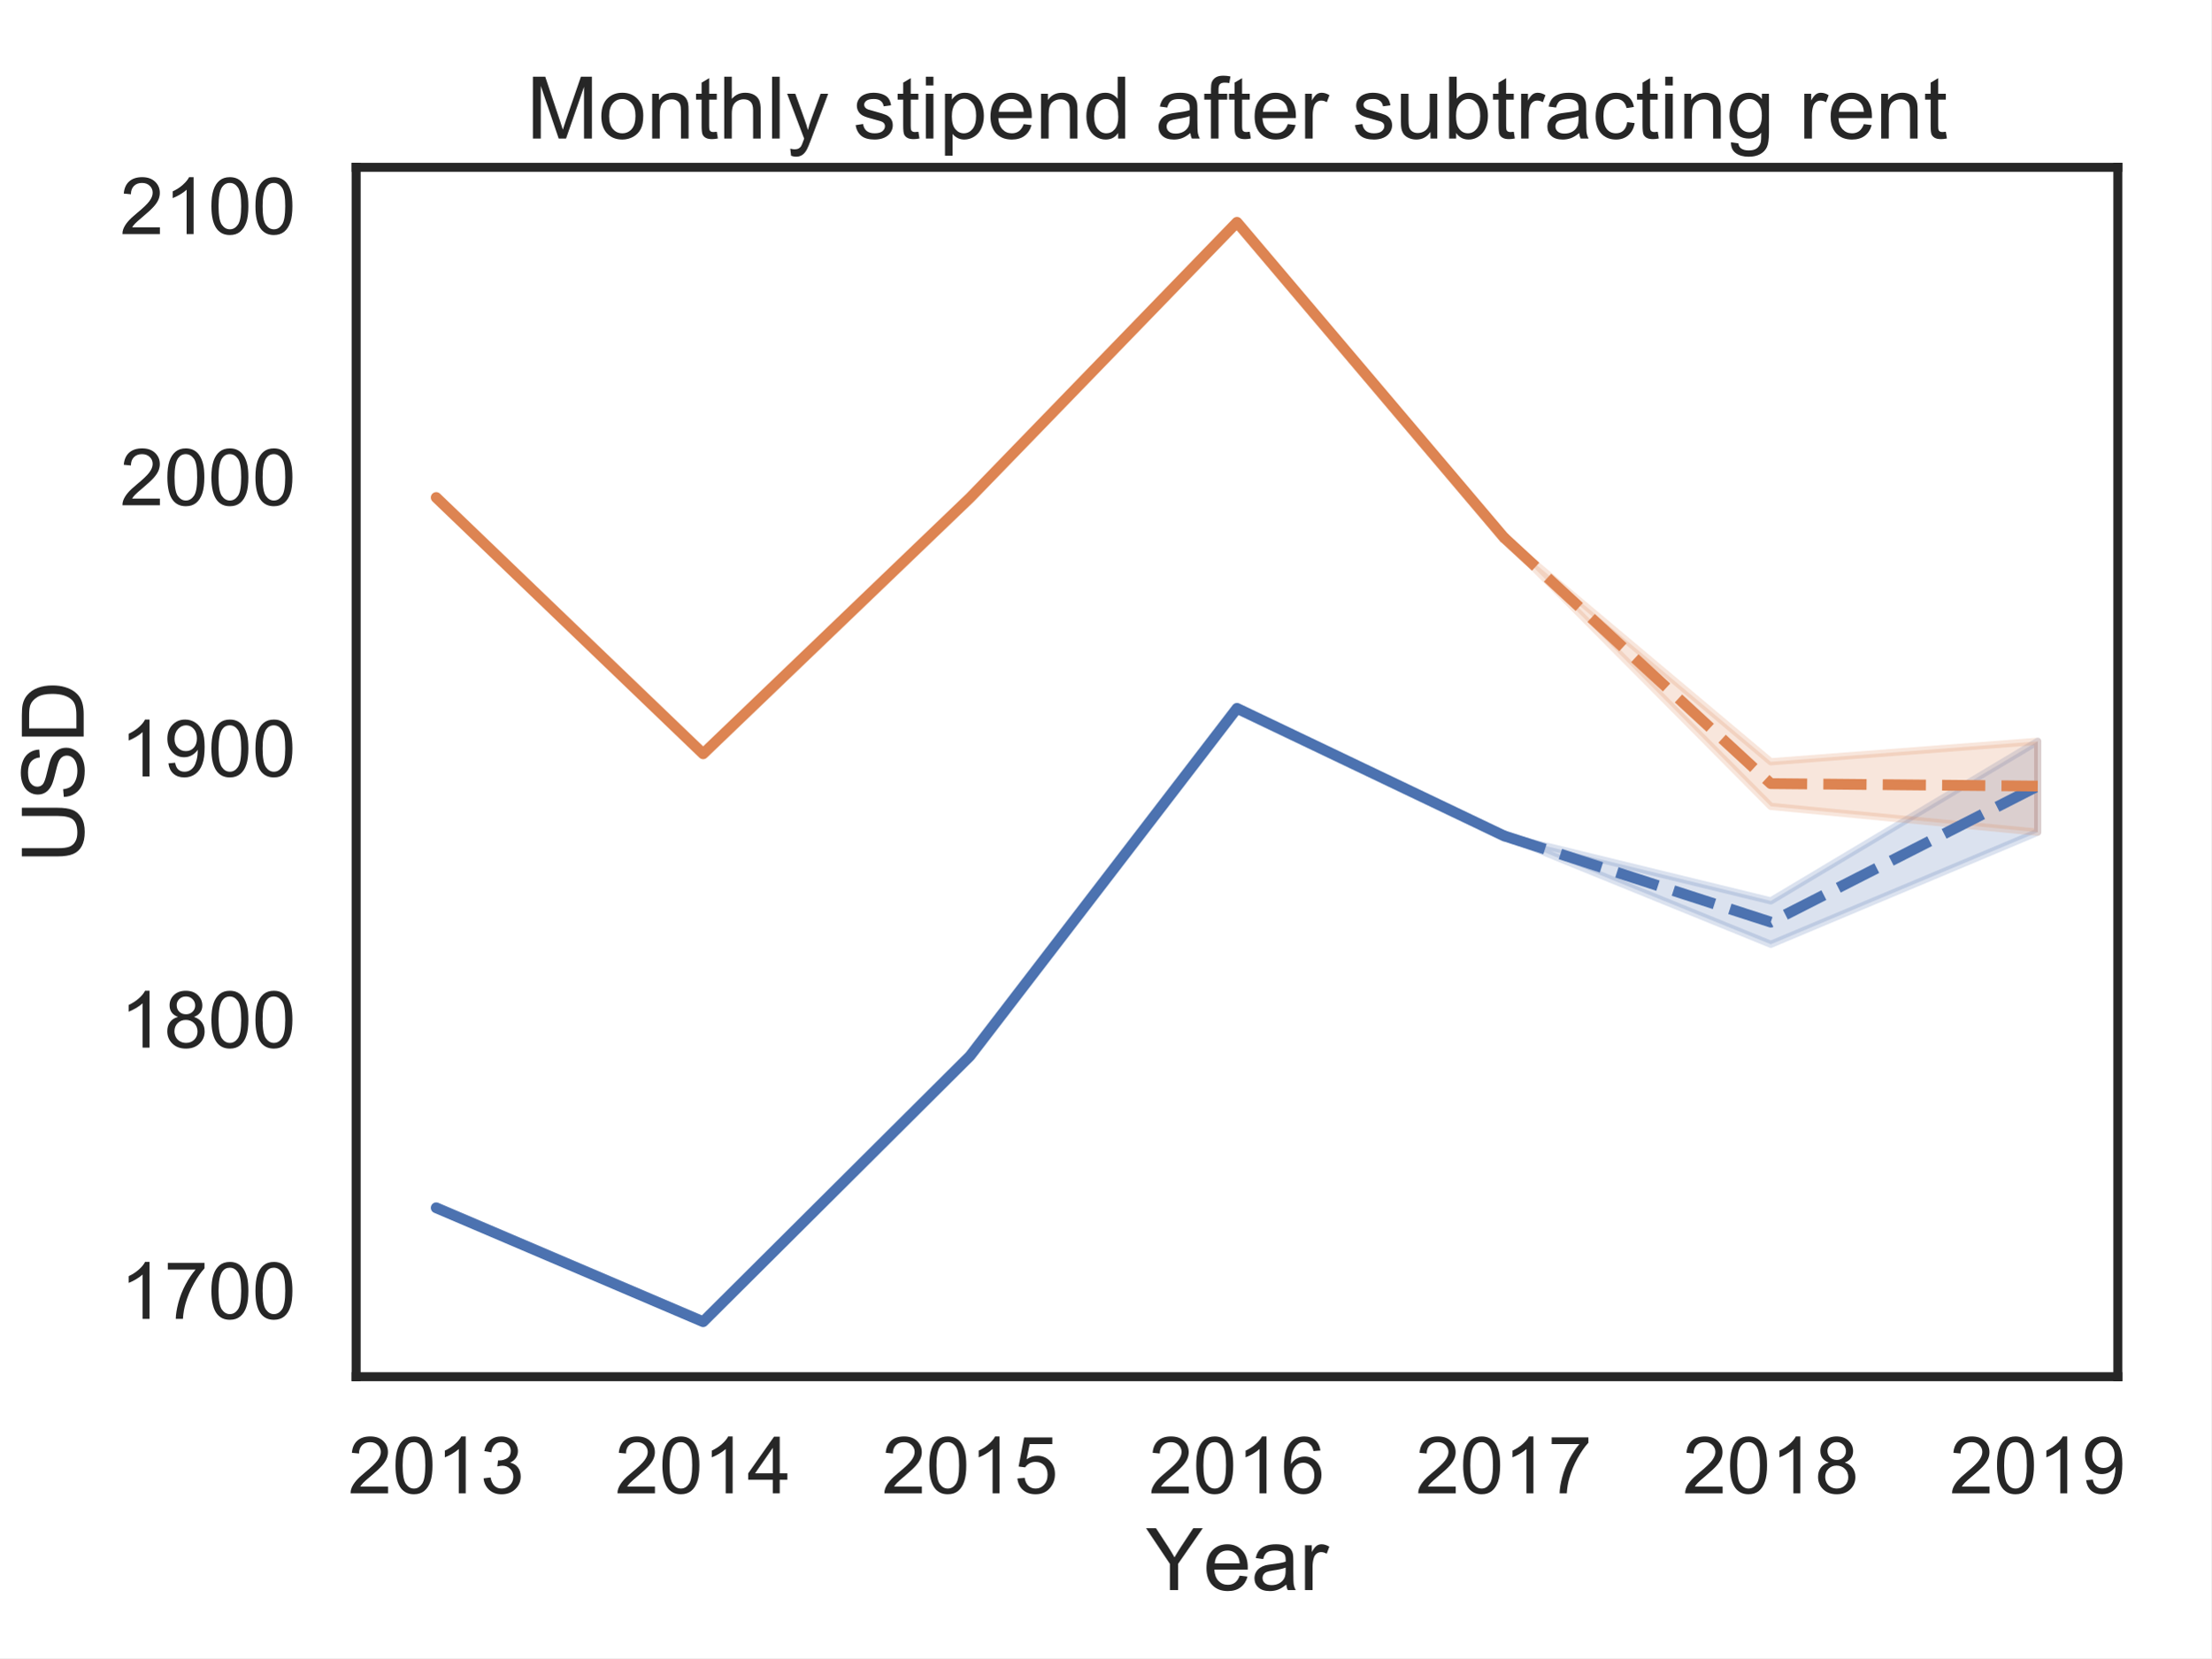
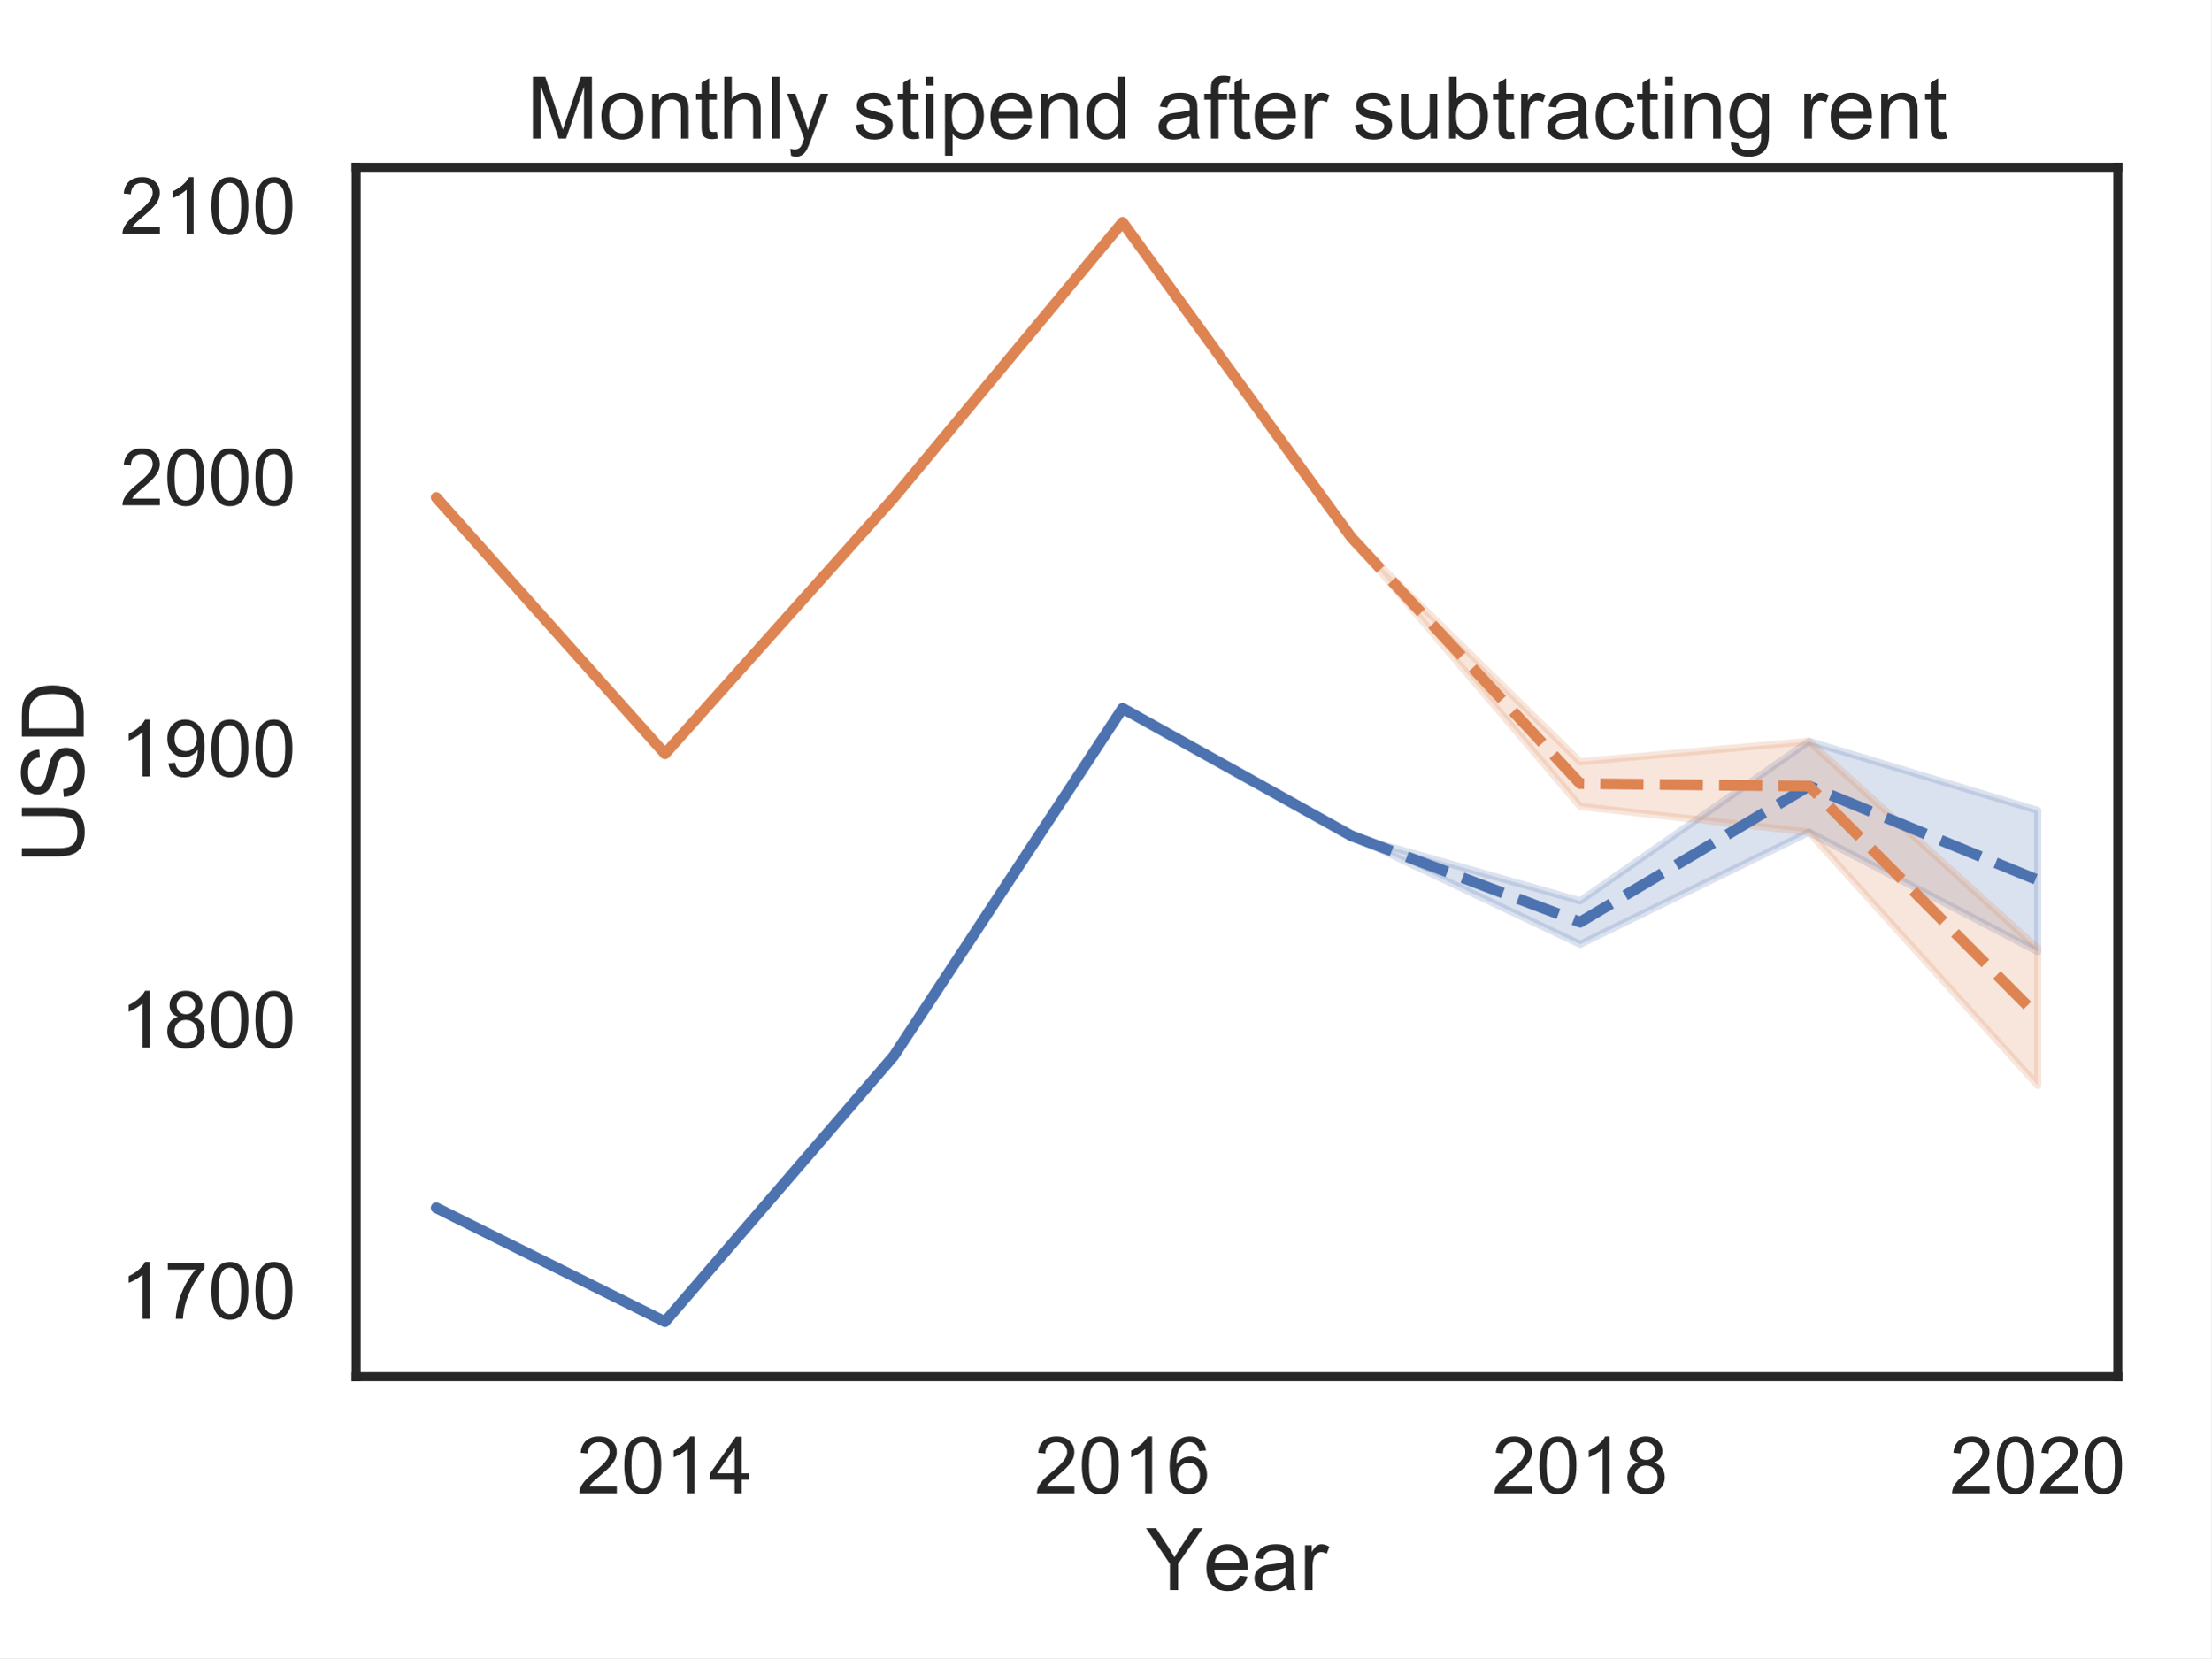
<svg xmlns="http://www.w3.org/2000/svg" xmlns:xlink="http://www.w3.org/1999/xlink" height="345.6pt" version="1.1" viewBox="0 0 460.8 345.6" width="460.8pt">
  <defs>
    <style type="text/css">
*{stroke-linecap:butt;stroke-linejoin:round;}
  </style>
  </defs>
  <g id="figure_1">
    <g id="patch_1">
      <path d="M 0 345.6  L 460.8 345.6  L 460.8 0  L 0 0  z " style="fill:#ffffff;" />
    </g>
    <g id="axes_1">
      <g id="patch_2">
        <path d="M 74.218 286.943  L 441.36 286.943  L 441.36 34.874  L 74.218 34.874  z " style="fill:#ffffff;" />
      </g>
      <g id="matplotlib.axis_1">
        <g id="xtick_1">
          <g id="text_1">
            <defs>
              <path d="M 50.344 8.453  L 50.344 0  L 3.031 0  Q 2.938 3.172 4.047 6.109  Q 5.859 10.938 9.828 15.625  Q 13.812 20.312 21.344 26.469  Q 33.016 36.031 37.109 41.625  Q 41.219 47.219 41.219 52.203  Q 41.219 57.422 37.469 61  Q 33.734 64.594 27.734 64.594  Q 21.391 64.594 17.578 60.781  Q 13.766 56.984 13.719 50.25  L 4.688 51.172  Q 5.609 61.281 11.656 66.578  Q 17.719 71.875 27.938 71.875  Q 38.234 71.875 44.234 66.156  Q 50.25 60.453 50.25 52  Q 50.25 47.703 48.484 43.547  Q 46.734 39.406 42.656 34.812  Q 38.578 30.219 29.109 22.219  Q 21.188 15.578 18.938 13.203  Q 16.703 10.844 15.234 8.453  z " id="ArialMT-50" />
              <path d="M 4.156 35.297  Q 4.156 48 6.766 55.734  Q 9.375 63.484 14.516 67.672  Q 19.672 71.875 27.484 71.875  Q 33.25 71.875 37.594 69.547  Q 41.938 67.234 44.766 62.859  Q 47.609 58.5 49.219 52.219  Q 50.828 45.953 50.828 35.297  Q 50.828 22.703 48.234 14.969  Q 45.656 7.234 40.5 3  Q 35.359 -1.219 27.484 -1.219  Q 17.141 -1.219 11.234 6.203  Q 4.156 15.141 4.156 35.297  z M 13.188 35.297  Q 13.188 17.672 17.312 11.828  Q 21.438 6 27.484 6  Q 33.547 6 37.672 11.859  Q 41.797 17.719 41.797 35.297  Q 41.797 52.984 37.672 58.781  Q 33.547 64.594 27.391 64.594  Q 21.344 64.594 17.719 59.469  Q 13.188 52.938 13.188 35.297  z " id="ArialMT-48" />
              <path d="M 37.25 0  L 28.469 0  L 28.469 56  Q 25.297 52.984 20.141 49.953  Q 14.984 46.922 10.891 45.406  L 10.891 53.906  Q 18.266 57.375 23.781 62.297  Q 29.297 67.234 31.594 71.875  L 37.25 71.875  z " id="ArialMT-49" />
-               <path d="M 4.203 18.891  L 12.984 20.062  Q 14.5 12.594 18.141 9.297  Q 21.781 6 27 6  Q 33.203 6 37.469 10.297  Q 41.75 14.594 41.75 20.953  Q 41.75 27 37.797 30.922  Q 33.844 34.859 27.734 34.859  Q 25.25 34.859 21.531 33.891  L 22.516 41.609  Q 23.391 41.5 23.922 41.5  Q 29.547 41.5 34.031 44.422  Q 38.531 47.359 38.531 53.469  Q 38.531 58.297 35.25 61.469  Q 31.984 64.656 26.812 64.656  Q 21.688 64.656 18.266 61.422  Q 14.844 58.203 13.875 51.766  L 5.078 53.328  Q 6.688 62.156 12.391 67.016  Q 18.109 71.875 26.609 71.875  Q 32.469 71.875 37.391 69.359  Q 42.328 66.844 44.938 62.5  Q 47.562 58.156 47.562 53.266  Q 47.562 48.641 45.062 44.828  Q 42.578 41.016 37.703 38.766  Q 44.047 37.312 47.562 32.688  Q 51.078 28.078 51.078 21.141  Q 51.078 11.766 44.234 5.25  Q 37.406 -1.266 26.953 -1.266  Q 17.531 -1.266 11.297 4.344  Q 5.078 9.969 4.203 18.891  z " id="ArialMT-51" />
-             </defs>
-             <g style="fill:#262626;" transform="translate(72.55508 311.2534)scale(0.165 -0.165)">
+               <path d="M 32.328 0  L 32.328 17.141  L 1.266 17.141  L 1.266 25.203  L 33.938 71.578  L 41.109 71.578  L 41.109 25.203  L 50.781 25.203  L 50.781 17.141  L 41.109 17.141  L 41.109 0  z M 32.328 25.203  L 32.328 57.469  L 9.906 25.203  z " id="ArialMT-52" />
+             </defs>
+             <g style="fill:#262626;" transform="translate(120.2359 311.2534)scale(0.165 -0.165)">
              <use xlink:href="#ArialMT-50" />
              <use x="55.615" xlink:href="#ArialMT-48" />
              <use x="111.23" xlink:href="#ArialMT-49" />
-               <use x="166.846" xlink:href="#ArialMT-51" />
+               <use x="166.846" xlink:href="#ArialMT-52" />
            </g>
          </g>
        </g>
        <g id="xtick_2">
          <g id="text_2">
            <defs>
-               <path d="M 32.328 0  L 32.328 17.141  L 1.266 17.141  L 1.266 25.203  L 33.938 71.578  L 41.109 71.578  L 41.109 25.203  L 50.781 25.203  L 50.781 17.141  L 41.109 17.141  L 41.109 0  z M 32.328 25.203  L 32.328 57.469  L 9.906 25.203  z " id="ArialMT-52" />
-             </defs>
-             <g style="fill:#262626;" transform="translate(128.1827 311.2534)scale(0.165 -0.165)">
+               <path d="M 49.75 54.047  L 41.016 53.375  Q 39.844 58.547 37.703 60.891  Q 34.125 64.656 28.906 64.656  Q 24.703 64.656 21.531 62.312  Q 17.391 59.281 14.984 53.469  Q 12.594 47.656 12.5 36.922  Q 15.672 41.75 20.266 44.094  Q 24.859 46.438 29.891 46.438  Q 38.672 46.438 44.844 39.969  Q 51.031 33.5 51.031 23.25  Q 51.031 16.5 48.125 10.719  Q 45.219 4.938 40.141 1.859  Q 35.062 -1.219 28.609 -1.219  Q 17.625 -1.219 10.688 6.859  Q 3.766 14.938 3.766 33.5  Q 3.766 54.25 11.422 63.672  Q 18.109 71.875 29.438 71.875  Q 37.891 71.875 43.281 67.141  Q 48.688 62.406 49.75 54.047  z M 13.875 23.188  Q 13.875 18.656 15.797 14.5  Q 17.719 10.359 21.188 8.172  Q 24.656 6 28.469 6  Q 34.031 6 38.031 10.484  Q 42.047 14.984 42.047 22.703  Q 42.047 30.125 38.078 34.391  Q 34.125 38.672 28.125 38.672  Q 22.172 38.672 18.016 34.391  Q 13.875 30.125 13.875 23.188  z " id="ArialMT-54" />
+             </defs>
+             <g style="fill:#262626;" transform="translate(215.5975 311.2534)scale(0.165 -0.165)">
              <use xlink:href="#ArialMT-50" />
              <use x="55.615" xlink:href="#ArialMT-48" />
              <use x="111.23" xlink:href="#ArialMT-49" />
-               <use x="166.846" xlink:href="#ArialMT-52" />
+               <use x="166.846" xlink:href="#ArialMT-54" />
            </g>
          </g>
        </g>
        <g id="xtick_3">
          <g id="text_3">
            <defs>
-               <path d="M 4.156 18.75  L 13.375 19.531  Q 14.406 12.797 18.141 9.391  Q 21.875 6 27.156 6  Q 33.5 6 37.891 10.781  Q 42.281 15.578 42.281 23.484  Q 42.281 31 38.062 35.344  Q 33.844 39.703 27 39.703  Q 22.75 39.703 19.328 37.766  Q 15.922 35.844 13.969 32.766  L 5.719 33.844  L 12.641 70.609  L 48.25 70.609  L 48.25 62.203  L 19.672 62.203  L 15.828 42.969  Q 22.266 47.469 29.344 47.469  Q 38.719 47.469 45.156 40.969  Q 51.609 34.469 51.609 24.266  Q 51.609 14.547 45.953 7.469  Q 39.062 -1.219 27.156 -1.219  Q 17.391 -1.219 11.203 4.25  Q 5.031 9.719 4.156 18.75  z " id="ArialMT-53" />
-             </defs>
-             <g style="fill:#262626;" transform="translate(183.8103 311.2534)scale(0.165 -0.165)">
+               <path d="M 17.672 38.812  Q 12.203 40.828 9.562 44.531  Q 6.938 48.25 6.938 53.422  Q 6.938 61.234 12.547 66.547  Q 18.172 71.875 27.484 71.875  Q 36.859 71.875 42.578 66.422  Q 48.297 60.984 48.297 53.172  Q 48.297 48.188 45.672 44.5  Q 43.062 40.828 37.75 38.812  Q 44.344 36.672 47.781 31.875  Q 51.219 27.094 51.219 20.453  Q 51.219 11.281 44.719 5.031  Q 38.234 -1.219 27.641 -1.219  Q 17.047 -1.219 10.547 5.047  Q 4.047 11.328 4.047 20.703  Q 4.047 27.688 7.594 32.391  Q 11.141 37.109 17.672 38.812  z M 15.922 53.719  Q 15.922 48.641 19.188 45.406  Q 22.469 42.188 27.688 42.188  Q 32.766 42.188 36.016 45.375  Q 39.266 48.578 39.266 53.219  Q 39.266 58.062 35.906 61.359  Q 32.562 64.656 27.594 64.656  Q 22.562 64.656 19.234 61.422  Q 15.922 58.203 15.922 53.719  z M 13.094 20.656  Q 13.094 16.891 14.875 13.375  Q 16.656 9.859 20.172 7.922  Q 23.688 6 27.734 6  Q 34.031 6 38.125 10.047  Q 42.234 14.109 42.234 20.359  Q 42.234 26.703 38.016 30.859  Q 33.797 35.016 27.438 35.016  Q 21.234 35.016 17.156 30.906  Q 13.094 26.812 13.094 20.656  z " id="ArialMT-56" />
+             </defs>
+             <g style="fill:#262626;" transform="translate(310.959 311.2534)scale(0.165 -0.165)">
              <use xlink:href="#ArialMT-50" />
              <use x="55.615" xlink:href="#ArialMT-48" />
              <use x="111.23" xlink:href="#ArialMT-49" />
-               <use x="166.846" xlink:href="#ArialMT-53" />
+               <use x="166.846" xlink:href="#ArialMT-56" />
            </g>
          </g>
        </g>
        <g id="xtick_4">
          <g id="text_4">
-             <defs>
-               <path d="M 49.75 54.047  L 41.016 53.375  Q 39.844 58.547 37.703 60.891  Q 34.125 64.656 28.906 64.656  Q 24.703 64.656 21.531 62.312  Q 17.391 59.281 14.984 53.469  Q 12.594 47.656 12.5 36.922  Q 15.672 41.75 20.266 44.094  Q 24.859 46.438 29.891 46.438  Q 38.672 46.438 44.844 39.969  Q 51.031 33.5 51.031 23.25  Q 51.031 16.5 48.125 10.719  Q 45.219 4.938 40.141 1.859  Q 35.062 -1.219 28.609 -1.219  Q 17.625 -1.219 10.688 6.859  Q 3.766 14.938 3.766 33.5  Q 3.766 54.25 11.422 63.672  Q 18.109 71.875 29.438 71.875  Q 37.891 71.875 43.281 67.141  Q 48.688 62.406 49.75 54.047  z M 13.875 23.188  Q 13.875 18.656 15.797 14.5  Q 17.719 10.359 21.188 8.172  Q 24.656 6 28.469 6  Q 34.031 6 38.031 10.484  Q 42.047 14.984 42.047 22.703  Q 42.047 30.125 38.078 34.391  Q 34.125 38.672 28.125 38.672  Q 22.172 38.672 18.016 34.391  Q 13.875 30.125 13.875 23.188  z " id="ArialMT-54" />
-             </defs>
-             <g style="fill:#262626;" transform="translate(239.4379 311.2534)scale(0.165 -0.165)">
-               <use xlink:href="#ArialMT-50" />
-               <use x="55.615" xlink:href="#ArialMT-48" />
-               <use x="111.23" xlink:href="#ArialMT-49" />
-               <use x="166.846" xlink:href="#ArialMT-54" />
-             </g>
-           </g>
-         </g>
-         <g id="xtick_5">
-           <g id="text_5">
-             <defs>
-               <path d="M 4.734 62.203  L 4.734 70.656  L 51.078 70.656  L 51.078 63.812  Q 44.234 56.547 37.516 44.484  Q 30.812 32.422 27.156 19.672  Q 24.516 10.688 23.781 0  L 14.75 0  Q 14.891 8.453 18.062 20.406  Q 21.234 32.375 27.172 43.484  Q 33.109 54.594 39.797 62.203  z " id="ArialMT-55" />
-             </defs>
-             <g style="fill:#262626;" transform="translate(295.0654 311.2534)scale(0.165 -0.165)">
-               <use xlink:href="#ArialMT-50" />
-               <use x="55.615" xlink:href="#ArialMT-48" />
-               <use x="111.23" xlink:href="#ArialMT-49" />
-               <use x="166.846" xlink:href="#ArialMT-55" />
-             </g>
-           </g>
-         </g>
-         <g id="xtick_6">
-           <g id="text_6">
-             <defs>
-               <path d="M 17.672 38.812  Q 12.203 40.828 9.562 44.531  Q 6.938 48.25 6.938 53.422  Q 6.938 61.234 12.547 66.547  Q 18.172 71.875 27.484 71.875  Q 36.859 71.875 42.578 66.422  Q 48.297 60.984 48.297 53.172  Q 48.297 48.188 45.672 44.5  Q 43.062 40.828 37.75 38.812  Q 44.344 36.672 47.781 31.875  Q 51.219 27.094 51.219 20.453  Q 51.219 11.281 44.719 5.031  Q 38.234 -1.219 27.641 -1.219  Q 17.047 -1.219 10.547 5.047  Q 4.047 11.328 4.047 20.703  Q 4.047 27.688 7.594 32.391  Q 11.141 37.109 17.672 38.812  z M 15.922 53.719  Q 15.922 48.641 19.188 45.406  Q 22.469 42.188 27.688 42.188  Q 32.766 42.188 36.016 45.375  Q 39.266 48.578 39.266 53.219  Q 39.266 58.062 35.906 61.359  Q 32.562 64.656 27.594 64.656  Q 22.562 64.656 19.234 61.422  Q 15.922 58.203 15.922 53.719  z M 13.094 20.656  Q 13.094 16.891 14.875 13.375  Q 16.656 9.859 20.172 7.922  Q 23.688 6 27.734 6  Q 34.031 6 38.125 10.047  Q 42.234 14.109 42.234 20.359  Q 42.234 26.703 38.016 30.859  Q 33.797 35.016 27.438 35.016  Q 21.234 35.016 17.156 30.906  Q 13.094 26.812 13.094 20.656  z " id="ArialMT-56" />
-             </defs>
-             <g style="fill:#262626;" transform="translate(350.693 311.2534)scale(0.165 -0.165)">
-               <use xlink:href="#ArialMT-50" />
-               <use x="55.615" xlink:href="#ArialMT-48" />
-               <use x="111.23" xlink:href="#ArialMT-49" />
-               <use x="166.846" xlink:href="#ArialMT-56" />
-             </g>
-           </g>
-         </g>
-         <g id="xtick_7">
-           <g id="text_7">
-             <defs>
-               <path d="M 5.469 16.547  L 13.922 17.328  Q 14.984 11.375 18.016 8.688  Q 21.047 6 25.781 6  Q 29.828 6 32.875 7.859  Q 35.938 9.719 37.891 12.812  Q 39.844 15.922 41.156 21.188  Q 42.484 26.469 42.484 31.938  Q 42.484 32.516 42.438 33.688  Q 39.797 29.5 35.234 26.875  Q 30.672 24.266 25.344 24.266  Q 16.453 24.266 10.297 30.703  Q 4.156 37.156 4.156 47.703  Q 4.156 58.594 10.578 65.234  Q 17 71.875 26.656 71.875  Q 33.641 71.875 39.422 68.109  Q 45.219 64.359 48.219 57.391  Q 51.219 50.438 51.219 37.25  Q 51.219 23.531 48.234 15.406  Q 45.266 7.281 39.375 3.031  Q 33.5 -1.219 25.594 -1.219  Q 17.188 -1.219 11.859 3.438  Q 6.547 8.109 5.469 16.547  z M 41.453 48.141  Q 41.453 55.719 37.422 60.156  Q 33.406 64.594 27.734 64.594  Q 21.875 64.594 17.531 59.812  Q 13.188 55.031 13.188 47.406  Q 13.188 40.578 17.312 36.297  Q 21.438 32.031 27.484 32.031  Q 33.594 32.031 37.516 36.297  Q 41.453 40.578 41.453 48.141  z " id="ArialMT-57" />
-             </defs>
            <g style="fill:#262626;" transform="translate(406.3206 311.2534)scale(0.165 -0.165)">
              <use xlink:href="#ArialMT-50" />
              <use x="55.615" xlink:href="#ArialMT-48" />
-               <use x="111.23" xlink:href="#ArialMT-49" />
-               <use x="166.846" xlink:href="#ArialMT-57" />
-             </g>
-           </g>
-         </g>
-         <g id="text_8">
+               <use x="111.23" xlink:href="#ArialMT-50" />
+               <use x="166.846" xlink:href="#ArialMT-48" />
+             </g>
+           </g>
+         </g>
+         <g id="text_5">
          <defs>
            <path d="M 27.875 0  L 27.875 30.328  L 0.297 71.578  L 11.812 71.578  L 25.922 50  Q 29.828 43.953 33.203 37.891  Q 36.422 43.5 41.016 50.531  L 54.891 71.578  L 65.922 71.578  L 37.359 30.328  L 37.359 0  z " id="ArialMT-89" />
            <path d="M 42.094 16.703  L 51.172 15.578  Q 49.031 7.625 43.219 3.219  Q 37.406 -1.172 28.375 -1.172  Q 17 -1.172 10.328 5.828  Q 3.656 12.844 3.656 25.484  Q 3.656 38.578 10.391 45.797  Q 17.141 53.031 27.875 53.031  Q 38.281 53.031 44.875 45.953  Q 51.469 38.875 51.469 26.031  Q 51.469 25.25 51.422 23.688  L 12.75 23.688  Q 13.234 15.141 17.578 10.594  Q 21.922 6.062 28.422 6.062  Q 33.25 6.062 36.672 8.594  Q 40.094 11.141 42.094 16.703  z M 13.234 30.906  L 42.188 30.906  Q 41.609 37.453 38.875 40.719  Q 34.672 45.797 27.984 45.797  Q 21.922 45.797 17.797 41.75  Q 13.672 37.703 13.234 30.906  z " id="ArialMT-101" />
            <path d="M 40.438 6.391  Q 35.547 2.25 31.031 0.531  Q 26.516 -1.172 21.344 -1.172  Q 12.797 -1.172 8.203 3  Q 3.609 7.172 3.609 13.672  Q 3.609 17.484 5.344 20.625  Q 7.078 23.781 9.891 25.688  Q 12.703 27.594 16.219 28.562  Q 18.797 29.25 24.031 29.891  Q 34.672 31.156 39.703 32.906  Q 39.75 34.719 39.75 35.203  Q 39.75 40.578 37.25 42.781  Q 33.891 45.75 27.25 45.75  Q 21.047 45.75 18.094 43.578  Q 15.141 41.406 13.719 35.891  L 5.125 37.062  Q 6.297 42.578 8.984 45.969  Q 11.672 49.359 16.75 51.188  Q 21.828 53.031 28.516 53.031  Q 35.156 53.031 39.297 51.469  Q 43.453 49.906 45.406 47.531  Q 47.359 45.172 48.141 41.547  Q 48.578 39.312 48.578 33.453  L 48.578 21.734  Q 48.578 9.469 49.141 6.219  Q 49.703 2.984 51.375 0  L 42.188 0  Q 40.828 2.734 40.438 6.391  z M 39.703 26.031  Q 34.906 24.078 25.344 22.703  Q 19.922 21.922 17.672 20.938  Q 15.438 19.969 14.203 18.094  Q 12.984 16.219 12.984 13.922  Q 12.984 10.406 15.641 8.062  Q 18.312 5.719 23.438 5.719  Q 28.516 5.719 32.469 7.938  Q 36.422 10.156 38.281 14.016  Q 39.703 17 39.703 22.797  z " id="ArialMT-97" />
            <path d="M 6.5 0  L 6.5 51.859  L 14.406 51.859  L 14.406 44  Q 17.438 49.516 20 51.266  Q 22.562 53.031 25.641 53.031  Q 30.078 53.031 34.672 50.203  L 31.641 42.047  Q 28.422 43.953 25.203 43.953  Q 22.312 43.953 20.016 42.219  Q 17.719 40.484 16.75 37.406  Q 15.281 32.719 15.281 27.156  L 15.281 0  z " id="ArialMT-114" />
          </defs>
          <g style="fill:#262626;" transform="translate(238.7919 331.4169)scale(0.18 -0.18)">
            <use xlink:href="#ArialMT-89" />
            <use x="66.559" xlink:href="#ArialMT-101" />
            <use x="122.174" xlink:href="#ArialMT-97" />
            <use x="177.789" xlink:href="#ArialMT-114" />
          </g>
        </g>
      </g>
      <g id="matplotlib.axis_2">
        <g id="ytick_1">
-           <g id="text_9">
+           <g id="text_6">
+             <defs>
+               <path d="M 4.734 62.203  L 4.734 70.656  L 51.078 70.656  L 51.078 63.812  Q 44.234 56.547 37.516 44.484  Q 30.812 32.422 27.156 19.672  Q 24.516 10.688 23.781 0  L 14.75 0  Q 14.891 8.453 18.062 20.406  Q 21.234 32.375 27.172 43.484  Q 33.109 54.594 39.797 62.203  z " id="ArialMT-55" />
+             </defs>
            <g style="fill:#262626;" transform="translate(25.01571 274.89)scale(0.165 -0.165)">
              <use xlink:href="#ArialMT-49" />
              <use x="55.615" xlink:href="#ArialMT-55" />
              <use x="111.23" xlink:href="#ArialMT-48" />
              <use x="166.846" xlink:href="#ArialMT-48" />
            </g>
          </g>
        </g>
        <g id="ytick_2">
-           <g id="text_10">
+           <g id="text_7">
            <g style="fill:#262626;" transform="translate(25.01571 218.3629)scale(0.165 -0.165)">
              <use xlink:href="#ArialMT-49" />
              <use x="55.615" xlink:href="#ArialMT-56" />
              <use x="111.23" xlink:href="#ArialMT-48" />
              <use x="166.846" xlink:href="#ArialMT-48" />
            </g>
          </g>
        </g>
        <g id="ytick_3">
-           <g id="text_11">
+           <g id="text_8">
+             <defs>
+               <path d="M 5.469 16.547  L 13.922 17.328  Q 14.984 11.375 18.016 8.688  Q 21.047 6 25.781 6  Q 29.828 6 32.875 7.859  Q 35.938 9.719 37.891 12.812  Q 39.844 15.922 41.156 21.188  Q 42.484 26.469 42.484 31.938  Q 42.484 32.516 42.438 33.688  Q 39.797 29.5 35.234 26.875  Q 30.672 24.266 25.344 24.266  Q 16.453 24.266 10.297 30.703  Q 4.156 37.156 4.156 47.703  Q 4.156 58.594 10.578 65.234  Q 17 71.875 26.656 71.875  Q 33.641 71.875 39.422 68.109  Q 45.219 64.359 48.219 57.391  Q 51.219 50.438 51.219 37.25  Q 51.219 23.531 48.234 15.406  Q 45.266 7.281 39.375 3.031  Q 33.5 -1.219 25.594 -1.219  Q 17.188 -1.219 11.859 3.438  Q 6.547 8.109 5.469 16.547  z M 41.453 48.141  Q 41.453 55.719 37.422 60.156  Q 33.406 64.594 27.734 64.594  Q 21.875 64.594 17.531 59.812  Q 13.188 55.031 13.188 47.406  Q 13.188 40.578 17.312 36.297  Q 21.438 32.031 27.484 32.031  Q 33.594 32.031 37.516 36.297  Q 41.453 40.578 41.453 48.141  z " id="ArialMT-57" />
+             </defs>
            <g style="fill:#262626;" transform="translate(25.01571 161.8358)scale(0.165 -0.165)">
              <use xlink:href="#ArialMT-49" />
              <use x="55.615" xlink:href="#ArialMT-57" />
              <use x="111.23" xlink:href="#ArialMT-48" />
              <use x="166.846" xlink:href="#ArialMT-48" />
            </g>
          </g>
        </g>
        <g id="ytick_4">
-           <g id="text_12">
+           <g id="text_9">
            <g style="fill:#262626;" transform="translate(25.01571 105.3087)scale(0.165 -0.165)">
              <use xlink:href="#ArialMT-50" />
              <use x="55.615" xlink:href="#ArialMT-48" />
              <use x="111.23" xlink:href="#ArialMT-48" />
              <use x="166.846" xlink:href="#ArialMT-48" />
            </g>
          </g>
        </g>
        <g id="ytick_5">
-           <g id="text_13">
+           <g id="text_10">
            <g style="fill:#262626;" transform="translate(25.01571 48.78162)scale(0.165 -0.165)">
              <use xlink:href="#ArialMT-50" />
              <use x="55.615" xlink:href="#ArialMT-49" />
              <use x="111.23" xlink:href="#ArialMT-48" />
              <use x="166.846" xlink:href="#ArialMT-48" />
            </g>
          </g>
        </g>
-         <g id="text_14">
+         <g id="text_11">
          <defs>
            <path d="M 54.688 71.578  L 64.156 71.578  L 64.156 30.219  Q 64.156 19.438 61.719 13.078  Q 59.281 6.734 52.906 2.75  Q 46.531 -1.219 36.188 -1.219  Q 26.125 -1.219 19.719 2.25  Q 13.328 5.719 10.594 12.281  Q 7.859 18.844 7.859 30.219  L 7.859 71.578  L 17.328 71.578  L 17.328 30.281  Q 17.328 20.953 19.062 16.531  Q 20.797 12.109 25.016 9.719  Q 29.25 7.328 35.359 7.328  Q 45.797 7.328 50.234 12.062  Q 54.688 16.797 54.688 30.281  z " id="ArialMT-85" />
            <path d="M 4.5 23  L 13.422 23.781  Q 14.062 18.406 16.375 14.969  Q 18.703 11.531 23.578 9.406  Q 28.469 7.281 34.578 7.281  Q 39.984 7.281 44.141 8.891  Q 48.297 10.5 50.312 13.297  Q 52.344 16.109 52.344 19.438  Q 52.344 22.797 50.391 25.312  Q 48.438 27.828 43.953 29.547  Q 41.062 30.672 31.203 33.031  Q 21.344 35.406 17.391 37.5  Q 12.25 40.188 9.734 44.156  Q 7.234 48.141 7.234 53.078  Q 7.234 58.5 10.297 63.203  Q 13.375 67.922 19.281 70.359  Q 25.203 72.797 32.422 72.797  Q 40.375 72.797 46.453 70.234  Q 52.547 67.672 55.812 62.688  Q 59.078 57.719 59.328 51.422  L 50.25 50.734  Q 49.516 57.516 45.281 60.984  Q 41.062 64.453 32.812 64.453  Q 24.219 64.453 20.281 61.297  Q 16.359 58.156 16.359 53.719  Q 16.359 49.859 19.141 47.359  Q 21.875 44.875 33.422 42.266  Q 44.969 39.656 49.266 37.703  Q 55.516 34.812 58.484 30.391  Q 61.469 25.984 61.469 20.219  Q 61.469 14.5 58.203 9.438  Q 54.938 4.391 48.797 1.578  Q 42.672 -1.219 35.016 -1.219  Q 25.297 -1.219 18.719 1.609  Q 12.156 4.438 8.422 10.125  Q 4.688 15.828 4.5 23  z " id="ArialMT-83" />
            <path d="M 7.719 0  L 7.719 71.578  L 32.375 71.578  Q 40.719 71.578 45.125 70.562  Q 51.266 69.141 55.609 65.438  Q 61.281 60.641 64.078 53.188  Q 66.891 45.75 66.891 36.188  Q 66.891 28.031 64.984 21.734  Q 63.094 15.438 60.109 11.297  Q 57.125 7.172 53.578 4.797  Q 50.047 2.438 45.047 1.219  Q 40.047 0 33.547 0  z M 17.188 8.453  L 32.469 8.453  Q 39.547 8.453 43.578 9.766  Q 47.609 11.078 50 13.484  Q 53.375 16.844 55.25 22.531  Q 57.125 28.219 57.125 36.328  Q 57.125 47.562 53.438 53.594  Q 49.75 59.625 44.484 61.672  Q 40.672 63.141 32.234 63.141  L 17.188 63.141  z " id="ArialMT-68" />
          </defs>
          <g style="fill:#262626;" transform="translate(17.43821 179.9114)rotate(-90)scale(0.18 -0.18)">
            <use xlink:href="#ArialMT-85" />
            <use x="72.217" xlink:href="#ArialMT-83" />
            <use x="138.916" xlink:href="#ArialMT-68" />
          </g>
        </g>
      </g>
      <g id="PolyCollection_1">
        <defs>
-           <path d="M 313.417 -171.392  L 313.417 -171.392  L 369.044 -148.781  L 424.672 -172.146  L 424.672 -191.083  L 424.672 -191.083  L 369.044 -157.826  L 313.417 -171.392  z " id="m581020fb91" style="stroke:#4c72b0;stroke-opacity:0.2;stroke-width:1.5;" />
+           <path d="M 281.629 -171.392  L 281.629 -171.392  L 329.31 -148.781  L 376.991 -172.146  L 424.672 -147.274  L 424.672 -176.668  L 424.672 -176.668  L 376.991 -191.083  L 329.31 -157.826  L 281.629 -171.392  z " id="mea702e148f" style="stroke:#4c72b0;stroke-opacity:0.2;stroke-width:1.5;" />
        </defs>
-         <g clip-path="url(#p637b72f72d)">
-           <use style="fill:#4c72b0;fill-opacity:0.2;stroke:#4c72b0;stroke-opacity:0.2;stroke-width:1.5;" x="0" xlink:href="#m581020fb91" y="345.6" />
+         <g clip-path="url(#p09ec8e210e)">
+           <use style="fill:#4c72b0;fill-opacity:0.2;stroke:#4c72b0;stroke-opacity:0.2;stroke-width:1.5;" x="0" xlink:href="#mea702e148f" y="345.6" />
        </g>
      </g>
      <g id="PolyCollection_2">
        <defs>
-           <path d="M 313.417 -233.583  L 313.417 -233.583  L 369.044 -177.527  L 424.672 -172.146  L 424.672 -191.083  L 424.672 -191.083  L 369.044 -186.823  L 313.417 -233.583  z " id="m15573fcaf8" style="stroke:#dd8452;stroke-opacity:0.2;stroke-width:1.5;" />
+           <path d="M 281.629 -233.583  L 281.629 -233.583  L 329.31 -177.527  L 376.991 -172.146  L 424.672 -119.348  L 424.672 -147.946  L 424.672 -147.946  L 376.991 -191.083  L 329.31 -186.823  L 281.629 -233.583  z " id="m6b6aab2457" style="stroke:#dd8452;stroke-opacity:0.2;stroke-width:1.5;" />
        </defs>
-         <g clip-path="url(#p637b72f72d)">
-           <use style="fill:#dd8452;fill-opacity:0.2;stroke:#dd8452;stroke-opacity:0.2;stroke-width:1.5;" x="0" xlink:href="#m15573fcaf8" y="345.6" />
+         <g clip-path="url(#p09ec8e210e)">
+           <use style="fill:#dd8452;fill-opacity:0.2;stroke:#dd8452;stroke-opacity:0.2;stroke-width:1.5;" x="0" xlink:href="#m6b6aab2457" y="345.6" />
        </g>
      </g>
      <g id="line2d_1">
-         <path clip-path="url(#p637b72f72d)" d="M 90.906 251.744  L 146.534 275.485  L 202.161 220.089  L 257.789 147.64  L 313.417 174.208  " style="fill:none;stroke:#4c72b0;stroke-linecap:round;stroke-width:2.25;" />
+         <path clip-path="url(#p09ec8e210e)" d="M 90.906 251.744  L 138.587 275.485  L 186.268 220.089  L 233.949 147.64  L 281.629 174.208  " style="fill:none;stroke:#4c72b0;stroke-linecap:round;stroke-width:2.25;" />
      </g>
      <g id="line2d_2">
-         <path clip-path="url(#p637b72f72d)" d="M 313.417 174.208  L 369.044 192.202  L 424.672 163.844  " style="fill:none;stroke:#4c72b0;stroke-dasharray:9,3.375;stroke-dashoffset:0;stroke-width:2.25;" />
+         <path clip-path="url(#p09ec8e210e)" d="M 281.629 174.208  L 329.31 192.202  L 376.991 163.844  L 424.672 183.44  " style="fill:none;stroke:#4c72b0;stroke-dasharray:9,3.375;stroke-dashoffset:0;stroke-width:2.25;" />
      </g>
      <g id="line2d_3">
-         <path clip-path="url(#p637b72f72d)" d="M 90.906 103.696  L 146.534 157.115  L 202.161 103.743  L 257.789 46.332  L 313.417 112.017  " style="fill:none;stroke:#dd8452;stroke-linecap:round;stroke-width:2.25;" />
+         <path clip-path="url(#p09ec8e210e)" d="M 90.906 103.696  L 138.587 157.115  L 186.268 103.743  L 233.949 46.332  L 281.629 112.017  " style="fill:none;stroke:#dd8452;stroke-linecap:round;stroke-width:2.25;" />
      </g>
      <g id="line2d_4">
-         <path clip-path="url(#p637b72f72d)" d="M 313.417 112.017  L 369.044 163.328  L 424.672 163.844  " style="fill:none;stroke:#dd8452;stroke-dasharray:9,3.375;stroke-dashoffset:0;stroke-width:2.25;" />
+         <path clip-path="url(#p09ec8e210e)" d="M 281.629 112.017  L 329.31 163.328  L 376.991 163.844  L 424.672 211.77  " style="fill:none;stroke:#dd8452;stroke-dasharray:9,3.375;stroke-dashoffset:0;stroke-width:2.25;" />
      </g>
      <g id="line2d_5" />
      <g id="line2d_6" />
      <g id="line2d_7" />
      <g id="line2d_8" />
      <g id="line2d_9" />
      <g id="line2d_10" />
      <g id="patch_3">
        <path d="M 74.218 286.943  L 74.218 34.874  " style="fill:none;stroke:#262626;stroke-linecap:square;stroke-linejoin:miter;stroke-width:1.875;" />
      </g>
      <g id="patch_4">
        <path d="M 441.36 286.943  L 441.36 34.874  " style="fill:none;stroke:#262626;stroke-linecap:square;stroke-linejoin:miter;stroke-width:1.875;" />
      </g>
      <g id="patch_5">
        <path d="M 74.218 286.943  L 441.36 286.943  " style="fill:none;stroke:#262626;stroke-linecap:square;stroke-linejoin:miter;stroke-width:1.875;" />
      </g>
      <g id="patch_6">
        <path d="M 74.218 34.874  L 441.36 34.874  " style="fill:none;stroke:#262626;stroke-linecap:square;stroke-linejoin:miter;stroke-width:1.875;" />
      </g>
-       <g id="text_15">
+       <g id="text_12">
        <defs>
          <path d="M 7.422 0  L 7.422 71.578  L 21.688 71.578  L 38.625 20.906  Q 40.969 13.812 42.047 10.297  Q 43.266 14.203 45.844 21.781  L 62.984 71.578  L 75.734 71.578  L 75.734 0  L 66.609 0  L 66.609 59.906  L 45.797 0  L 37.25 0  L 16.547 60.938  L 16.547 0  z " id="ArialMT-77" />
          <path d="M 3.328 25.922  Q 3.328 40.328 11.328 47.266  Q 18.016 53.031 27.641 53.031  Q 38.328 53.031 45.109 46.016  Q 51.906 39.016 51.906 26.656  Q 51.906 16.656 48.906 10.906  Q 45.906 5.172 40.156 2  Q 34.422 -1.172 27.641 -1.172  Q 16.75 -1.172 10.031 5.812  Q 3.328 12.797 3.328 25.922  z M 12.359 25.922  Q 12.359 15.969 16.703 11.016  Q 21.047 6.062 27.641 6.062  Q 34.188 6.062 38.531 11.031  Q 42.875 16.016 42.875 26.219  Q 42.875 35.844 38.5 40.797  Q 34.125 45.75 27.641 45.75  Q 21.047 45.75 16.703 40.812  Q 12.359 35.891 12.359 25.922  z " id="ArialMT-111" />
          <path d="M 6.594 0  L 6.594 51.859  L 14.5 51.859  L 14.5 44.484  Q 20.219 53.031 31 53.031  Q 35.688 53.031 39.625 51.344  Q 43.562 49.656 45.516 46.922  Q 47.469 44.188 48.25 40.438  Q 48.734 37.984 48.734 31.891  L 48.734 0  L 39.938 0  L 39.938 31.547  Q 39.938 36.922 38.906 39.578  Q 37.891 42.234 35.281 43.812  Q 32.672 45.406 29.156 45.406  Q 23.531 45.406 19.453 41.844  Q 15.375 38.281 15.375 28.328  L 15.375 0  z " id="ArialMT-110" />
          <path d="M 25.781 7.859  L 27.047 0.094  Q 23.344 -0.688 20.406 -0.688  Q 15.625 -0.688 12.984 0.828  Q 10.359 2.344 9.281 4.812  Q 8.203 7.281 8.203 15.188  L 8.203 45.016  L 1.766 45.016  L 1.766 51.859  L 8.203 51.859  L 8.203 64.703  L 16.938 69.969  L 16.938 51.859  L 25.781 51.859  L 25.781 45.016  L 16.938 45.016  L 16.938 14.703  Q 16.938 10.938 17.406 9.859  Q 17.875 8.797 18.922 8.156  Q 19.969 7.516 21.922 7.516  Q 23.391 7.516 25.781 7.859  z " id="ArialMT-116" />
          <path d="M 6.594 0  L 6.594 71.578  L 15.375 71.578  L 15.375 45.906  Q 21.531 53.031 30.906 53.031  Q 36.672 53.031 40.922 50.75  Q 45.172 48.484 47 44.484  Q 48.828 40.484 48.828 32.859  L 48.828 0  L 40.047 0  L 40.047 32.859  Q 40.047 39.453 37.188 42.453  Q 34.328 45.453 29.109 45.453  Q 25.203 45.453 21.75 43.422  Q 18.312 41.406 16.844 37.938  Q 15.375 34.469 15.375 28.375  L 15.375 0  z " id="ArialMT-104" />
          <path d="M 6.391 0  L 6.391 71.578  L 15.188 71.578  L 15.188 0  z " id="ArialMT-108" />
          <path d="M 6.203 -19.969  L 5.219 -11.719  Q 8.109 -12.5 10.25 -12.5  Q 13.188 -12.5 14.938 -11.516  Q 16.703 -10.547 17.828 -8.797  Q 18.656 -7.469 20.516 -2.25  Q 20.75 -1.516 21.297 -0.094  L 1.609 51.859  L 11.078 51.859  L 21.875 21.828  Q 23.969 16.109 25.641 9.812  Q 27.156 15.875 29.25 21.625  L 40.328 51.859  L 49.125 51.859  L 29.391 -0.875  Q 26.219 -9.422 24.469 -12.641  Q 22.125 -17 19.094 -19.016  Q 16.062 -21.047 11.859 -21.047  Q 9.328 -21.047 6.203 -19.969  z " id="ArialMT-121" />
          <path id="ArialMT-32" />
          <path d="M 3.078 15.484  L 11.766 16.844  Q 12.5 11.625 15.844 8.844  Q 19.188 6.062 25.203 6.062  Q 31.25 6.062 34.172 8.516  Q 37.109 10.984 37.109 14.312  Q 37.109 17.281 34.516 19  Q 32.719 20.172 25.531 21.969  Q 15.875 24.422 12.141 26.203  Q 8.406 27.984 6.469 31.125  Q 4.547 34.281 4.547 38.094  Q 4.547 41.547 6.125 44.5  Q 7.719 47.469 10.453 49.422  Q 12.5 50.922 16.031 51.969  Q 19.578 53.031 23.641 53.031  Q 29.734 53.031 34.344 51.266  Q 38.969 49.516 41.156 46.5  Q 43.359 43.5 44.188 38.484  L 35.594 37.312  Q 35.016 41.312 32.203 43.547  Q 29.391 45.797 24.266 45.797  Q 18.219 45.797 15.625 43.797  Q 13.031 41.797 13.031 39.109  Q 13.031 37.406 14.109 36.031  Q 15.188 34.625 17.484 33.688  Q 18.797 33.203 25.25 31.453  Q 34.578 28.953 38.25 27.359  Q 41.938 25.781 44.031 22.75  Q 46.141 19.734 46.141 15.234  Q 46.141 10.844 43.578 6.953  Q 41.016 3.078 36.172 0.953  Q 31.344 -1.172 25.25 -1.172  Q 15.141 -1.172 9.844 3.031  Q 4.547 7.234 3.078 15.484  z " id="ArialMT-115" />
          <path d="M 6.641 61.469  L 6.641 71.578  L 15.438 71.578  L 15.438 61.469  z M 6.641 0  L 6.641 51.859  L 15.438 51.859  L 15.438 0  z " id="ArialMT-105" />
          <path d="M 6.594 -19.875  L 6.594 51.859  L 14.594 51.859  L 14.594 45.125  Q 17.438 49.078 21 51.047  Q 24.562 53.031 29.641 53.031  Q 36.281 53.031 41.359 49.609  Q 46.438 46.188 49.016 39.953  Q 51.609 33.734 51.609 26.312  Q 51.609 18.359 48.75 11.984  Q 45.906 5.609 40.453 2.219  Q 35.016 -1.172 29 -1.172  Q 24.609 -1.172 21.109 0.688  Q 17.625 2.547 15.375 5.375  L 15.375 -19.875  z M 14.547 25.641  Q 14.547 15.625 18.594 10.844  Q 22.656 6.062 28.422 6.062  Q 34.281 6.062 38.453 11.016  Q 42.625 15.969 42.625 26.375  Q 42.625 36.281 38.547 41.203  Q 34.469 46.141 28.812 46.141  Q 23.188 46.141 18.859 40.891  Q 14.547 35.641 14.547 25.641  z " id="ArialMT-112" />
          <path d="M 40.234 0  L 40.234 6.547  Q 35.297 -1.172 25.734 -1.172  Q 19.531 -1.172 14.328 2.25  Q 9.125 5.672 6.266 11.797  Q 3.422 17.922 3.422 25.875  Q 3.422 33.641 6 39.969  Q 8.594 46.297 13.766 49.656  Q 18.953 53.031 25.344 53.031  Q 30.031 53.031 33.688 51.047  Q 37.359 49.078 39.656 45.906  L 39.656 71.578  L 48.391 71.578  L 48.391 0  z M 12.453 25.875  Q 12.453 15.922 16.641 10.984  Q 20.844 6.062 26.562 6.062  Q 32.328 6.062 36.344 10.766  Q 40.375 15.484 40.375 25.141  Q 40.375 35.797 36.266 40.766  Q 32.172 45.75 26.172 45.75  Q 20.312 45.75 16.375 40.969  Q 12.453 36.188 12.453 25.875  z " id="ArialMT-100" />
          <path d="M 8.688 0  L 8.688 45.016  L 0.922 45.016  L 0.922 51.859  L 8.688 51.859  L 8.688 57.375  Q 8.688 62.594 9.625 65.141  Q 10.891 68.562 14.078 70.672  Q 17.281 72.797 23.047 72.797  Q 26.766 72.797 31.25 71.922  L 29.938 64.266  Q 27.203 64.75 24.75 64.75  Q 20.75 64.75 19.094 63.031  Q 17.438 61.328 17.438 56.641  L 17.438 51.859  L 27.547 51.859  L 27.547 45.016  L 17.438 45.016  L 17.438 0  z " id="ArialMT-102" />
          <path d="M 40.578 0  L 40.578 7.625  Q 34.516 -1.172 24.125 -1.172  Q 19.531 -1.172 15.547 0.578  Q 11.578 2.344 9.641 5  Q 7.719 7.672 6.938 11.531  Q 6.391 14.109 6.391 19.734  L 6.391 51.859  L 15.188 51.859  L 15.188 23.094  Q 15.188 16.219 15.719 13.812  Q 16.547 10.359 19.234 8.375  Q 21.922 6.391 25.875 6.391  Q 29.828 6.391 33.297 8.422  Q 36.766 10.453 38.203 13.938  Q 39.656 17.438 39.656 24.078  L 39.656 51.859  L 48.438 51.859  L 48.438 0  z " id="ArialMT-117" />
          <path d="M 14.703 0  L 6.547 0  L 6.547 71.578  L 15.328 71.578  L 15.328 46.047  Q 20.906 53.031 29.547 53.031  Q 34.328 53.031 38.594 51.094  Q 42.875 49.172 45.625 45.672  Q 48.391 42.188 49.953 37.25  Q 51.516 32.328 51.516 26.703  Q 51.516 13.375 44.922 6.094  Q 38.328 -1.172 29.109 -1.172  Q 19.922 -1.172 14.703 6.5  z M 14.594 26.312  Q 14.594 17 17.141 12.844  Q 21.297 6.062 28.375 6.062  Q 34.125 6.062 38.328 11.062  Q 42.531 16.062 42.531 25.984  Q 42.531 36.141 38.5 40.969  Q 34.469 45.797 28.766 45.797  Q 23 45.797 18.797 40.797  Q 14.594 35.797 14.594 26.312  z " id="ArialMT-98" />
          <path d="M 40.438 19  L 49.078 17.875  Q 47.656 8.938 41.812 3.875  Q 35.984 -1.172 27.484 -1.172  Q 16.844 -1.172 10.375 5.781  Q 3.906 12.75 3.906 25.734  Q 3.906 34.125 6.688 40.422  Q 9.469 46.734 15.156 49.875  Q 20.844 53.031 27.547 53.031  Q 35.984 53.031 41.359 48.75  Q 46.734 44.484 48.25 36.625  L 39.703 35.297  Q 38.484 40.531 35.375 43.156  Q 32.281 45.797 27.875 45.797  Q 21.234 45.797 17.078 41.031  Q 12.938 36.281 12.938 25.984  Q 12.938 15.531 16.938 10.797  Q 20.953 6.062 27.391 6.062  Q 32.562 6.062 36.031 9.234  Q 39.5 12.406 40.438 19  z " id="ArialMT-99" />
          <path d="M 4.984 -4.297  L 13.531 -5.562  Q 14.062 -9.516 16.5 -11.328  Q 19.781 -13.766 25.438 -13.766  Q 31.547 -13.766 34.859 -11.328  Q 38.188 -8.891 39.359 -4.5  Q 40.047 -1.812 39.984 6.781  Q 34.234 0 25.641 0  Q 14.938 0 9.078 7.719  Q 3.219 15.438 3.219 26.219  Q 3.219 33.641 5.906 39.906  Q 8.594 46.188 13.688 49.609  Q 18.797 53.031 25.688 53.031  Q 34.859 53.031 40.828 45.609  L 40.828 51.859  L 48.922 51.859  L 48.922 7.031  Q 48.922 -5.078 46.453 -10.125  Q 44 -15.188 38.641 -18.109  Q 33.297 -21.047 25.484 -21.047  Q 16.219 -21.047 10.5 -16.875  Q 4.781 -12.703 4.984 -4.297  z M 12.25 26.859  Q 12.25 16.656 16.297 11.969  Q 20.359 7.281 26.469 7.281  Q 32.516 7.281 36.609 11.938  Q 40.719 16.609 40.719 26.562  Q 40.719 36.078 36.5 40.906  Q 32.281 45.75 26.312 45.75  Q 20.453 45.75 16.344 40.984  Q 12.25 36.234 12.25 26.859  z " id="ArialMT-103" />
        </defs>
        <g style="fill:#262626;" transform="translate(109.7221 28.87448)scale(0.18 -0.18)">
          <use xlink:href="#ArialMT-77" />
          <use x="83.301" xlink:href="#ArialMT-111" />
          <use x="138.916" xlink:href="#ArialMT-110" />
          <use x="194.531" xlink:href="#ArialMT-116" />
          <use x="222.314" xlink:href="#ArialMT-104" />
          <use x="277.93" xlink:href="#ArialMT-108" />
          <use x="300.146" xlink:href="#ArialMT-121" />
          <use x="350.146" xlink:href="#ArialMT-32" />
          <use x="377.93" xlink:href="#ArialMT-115" />
          <use x="427.93" xlink:href="#ArialMT-116" />
          <use x="455.713" xlink:href="#ArialMT-105" />
          <use x="477.93" xlink:href="#ArialMT-112" />
          <use x="533.545" xlink:href="#ArialMT-101" />
          <use x="589.16" xlink:href="#ArialMT-110" />
          <use x="644.775" xlink:href="#ArialMT-100" />
          <use x="700.391" xlink:href="#ArialMT-32" />
          <use x="728.174" xlink:href="#ArialMT-97" />
          <use x="783.789" xlink:href="#ArialMT-102" />
          <use x="811.572" xlink:href="#ArialMT-116" />
          <use x="839.355" xlink:href="#ArialMT-101" />
          <use x="894.971" xlink:href="#ArialMT-114" />
          <use x="928.271" xlink:href="#ArialMT-32" />
          <use x="956.055" xlink:href="#ArialMT-115" />
          <use x="1006.055" xlink:href="#ArialMT-117" />
          <use x="1061.67" xlink:href="#ArialMT-98" />
          <use x="1117.285" xlink:href="#ArialMT-116" />
          <use x="1145.068" xlink:href="#ArialMT-114" />
          <use x="1178.369" xlink:href="#ArialMT-97" />
          <use x="1233.984" xlink:href="#ArialMT-99" />
          <use x="1283.984" xlink:href="#ArialMT-116" />
          <use x="1311.768" xlink:href="#ArialMT-105" />
          <use x="1333.984" xlink:href="#ArialMT-110" />
          <use x="1389.6" xlink:href="#ArialMT-103" />
          <use x="1445.215" xlink:href="#ArialMT-32" />
          <use x="1472.998" xlink:href="#ArialMT-114" />
          <use x="1506.299" xlink:href="#ArialMT-101" />
          <use x="1561.914" xlink:href="#ArialMT-110" />
          <use x="1617.529" xlink:href="#ArialMT-116" />
        </g>
      </g>
    </g>
  </g>
  <defs>
-     <clipPath id="p637b72f72d">
+     <clipPath id="p09ec8e210e">
      <rect height="252.069" width="367.142" x="74.218" y="34.874" />
    </clipPath>
  </defs>
</svg>
